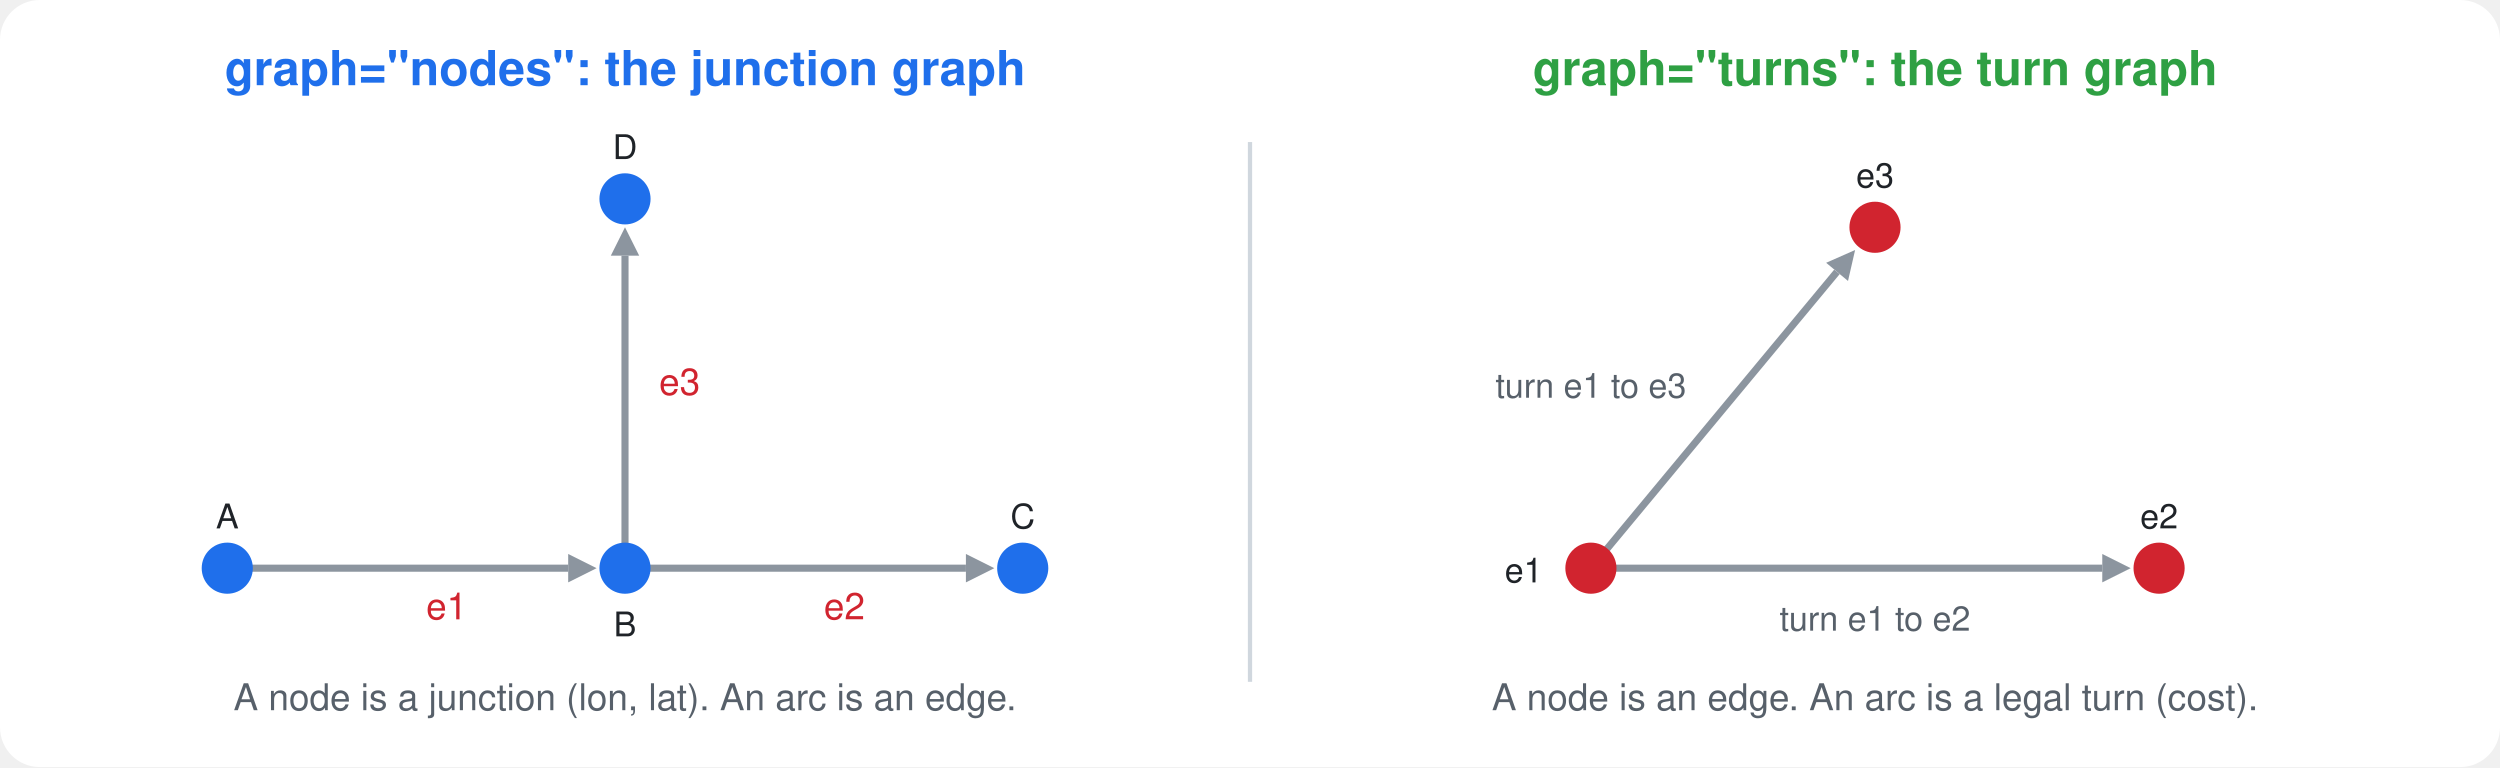
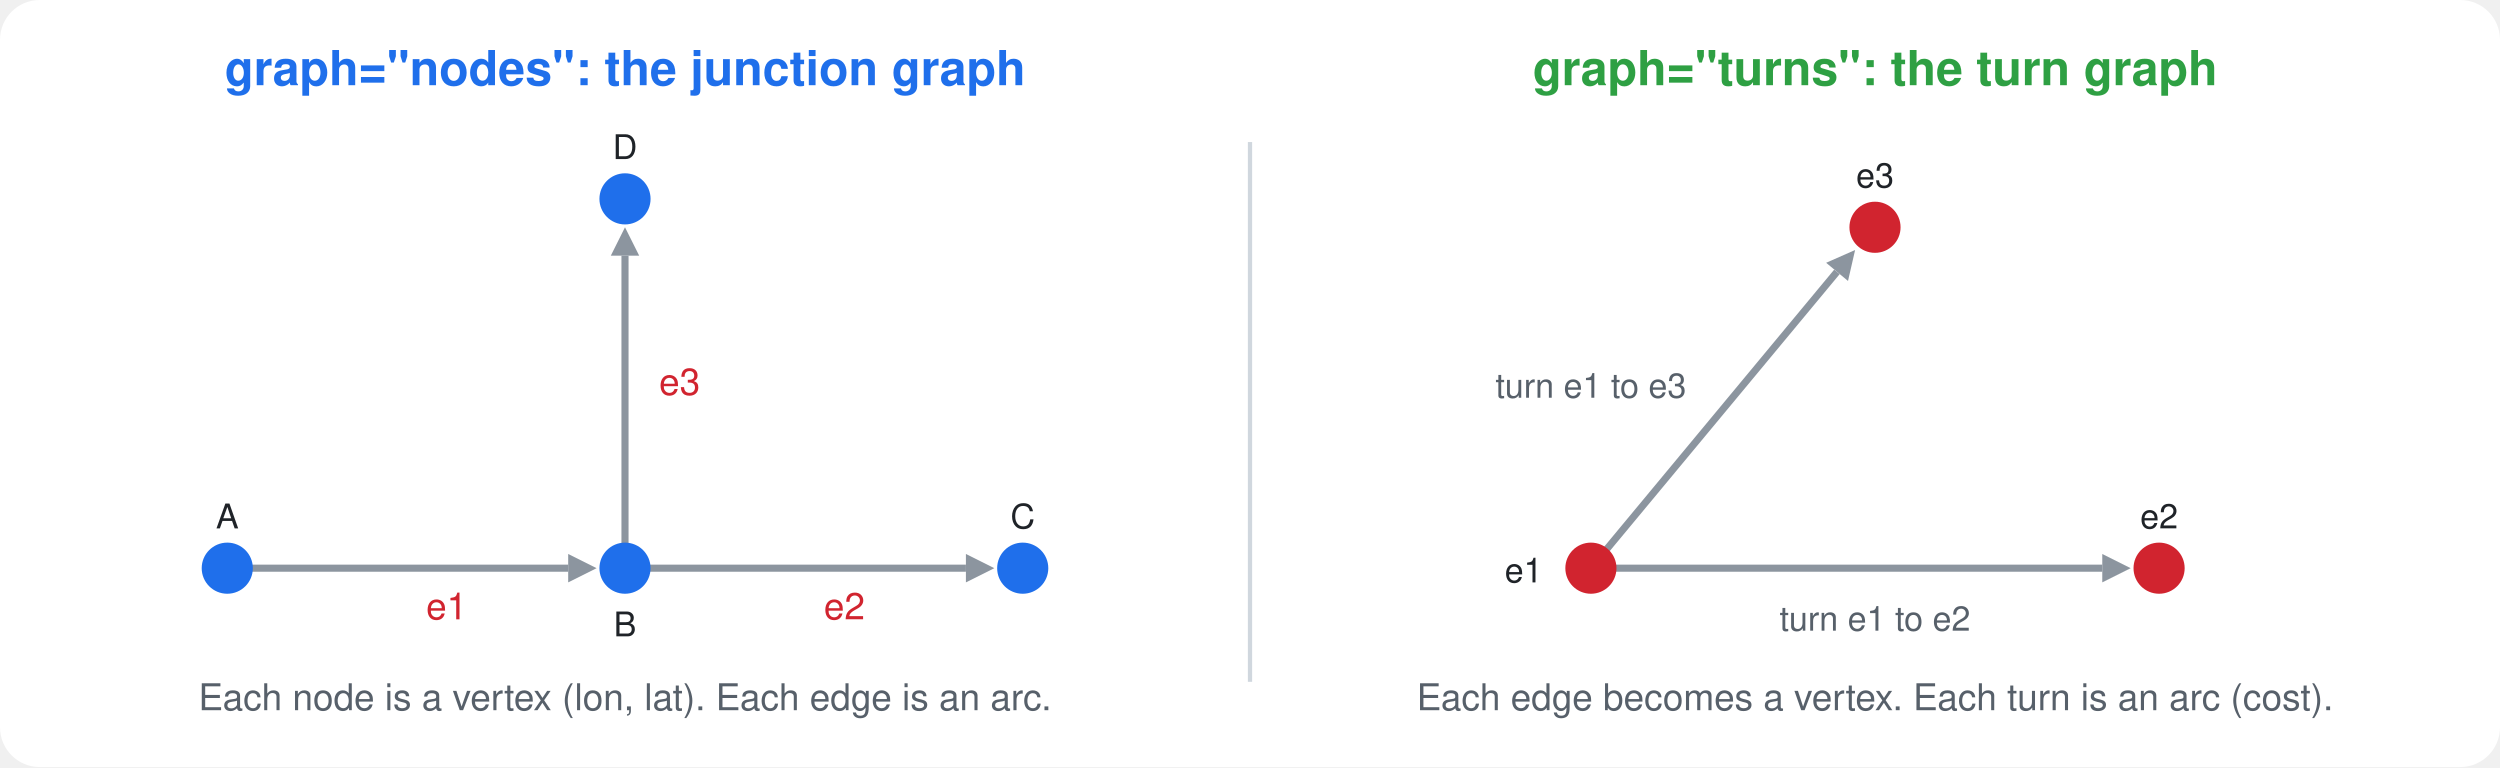
<svg xmlns="http://www.w3.org/2000/svg" width="880" height="270" viewBox="0 0 880 270" font-family="Segoe UI, Helvetica, Arial, sans-serif">
  <rect width="880" height="270" rx="14" fill="#ffffff" />
  <text x="220" y="30" text-anchor="middle" font-size="17" font-weight="700" fill="#1f6feb">graph="nodes": the junction graph</text>
  <path d="M80 200 L200.0 200.0" stroke="#8c959f" stroke-width="2.5" />
  <path d="M210 200 L200.0 205.0 L200.0 195.0 z" fill="#8c959f" />
  <text x="150.0" y="218.0" font-size="13" fill="#d1242f">e1</text>
  <path d="M220 200 L340.0 200.0" stroke="#8c959f" stroke-width="2.5" />
  <path d="M350 200 L340.0 205.0 L340.0 195.0 z" fill="#8c959f" />
  <text x="290.0" y="218.0" font-size="13" fill="#d1242f">e2</text>
  <path d="M220 200 L220.0 90.0" stroke="#8c959f" stroke-width="2.5" />
  <path d="M220 80 L225.0 90.0 L215.0 90.0 z" fill="#8c959f" />
  <text x="232.0" y="139.0" font-size="13" fill="#d1242f">e3</text>
  <circle cx="80" cy="200" r="9" fill="#1f6feb" />
  <text x="80" y="186" text-anchor="middle" font-size="12" fill="#1f2328">A</text>
  <circle cx="220" cy="200" r="9" fill="#1f6feb" />
  <text x="220" y="224" text-anchor="middle" font-size="12" fill="#1f2328">B</text>
  <circle cx="360" cy="200" r="9" fill="#1f6feb" />
  <text x="360" y="186" text-anchor="middle" font-size="12" fill="#1f2328">C</text>
  <circle cx="220" cy="70" r="9" fill="#1f6feb" />
  <text x="220" y="56" text-anchor="middle" font-size="12" fill="#1f2328">D</text>
-   <text x="220" y="250" text-anchor="middle" font-size="13" fill="#57606a">A node is a junction (lon, lat). An arc is an edge.</text>
+   <text x="220" y="250" text-anchor="middle" font-size="13" fill="#57606a">Each node is a vertex (lon, lat). Each edge is an arc.</text>
  <text x="660" y="30" text-anchor="middle" font-size="17" font-weight="700" fill="#2ea043">graph="turns": the turn graph</text>
  <path d="M560 200 L740.0 200.0" stroke="#8c959f" stroke-width="2.5" />
  <path d="M750 200 L740.0 205.0 L740.0 195.0 z" fill="#8c959f" />
  <path d="M560 200 L646.6 95.7" stroke="#8c959f" stroke-width="2.5" />
  <path d="M653 88 L650.5 98.9 L642.8 92.5 z" fill="#8c959f" />
  <text x="660" y="222" text-anchor="middle" font-size="12" fill="#57606a">turn e1 to e2</text>
  <text x="560" y="140" text-anchor="middle" font-size="12" fill="#57606a">turn e1 to e3</text>
  <circle cx="560" cy="200" r="9" fill="#d1242f" />
  <text x="543" y="205" text-anchor="end" font-size="12" fill="#1f2328">e1</text>
  <circle cx="760" cy="200" r="9" fill="#d1242f" />
  <text x="760" y="186" text-anchor="middle" font-size="12" fill="#1f2328">e2</text>
  <circle cx="660" cy="80" r="9" fill="#d1242f" />
  <text x="660" y="66" text-anchor="middle" font-size="12" fill="#1f2328">e3</text>
-   <text x="660" y="250" text-anchor="middle" font-size="13" fill="#57606a">A node is an edge. An arc is a legal turn (cost).</text>
+   <text x="660" y="250" text-anchor="middle" font-size="13" fill="#57606a">Each edge becomes a vertex. Each turn is an arc (cost).</text>
  <path d="M440 50 V240" stroke="#d0d7de" stroke-width="1.5" />
</svg>
